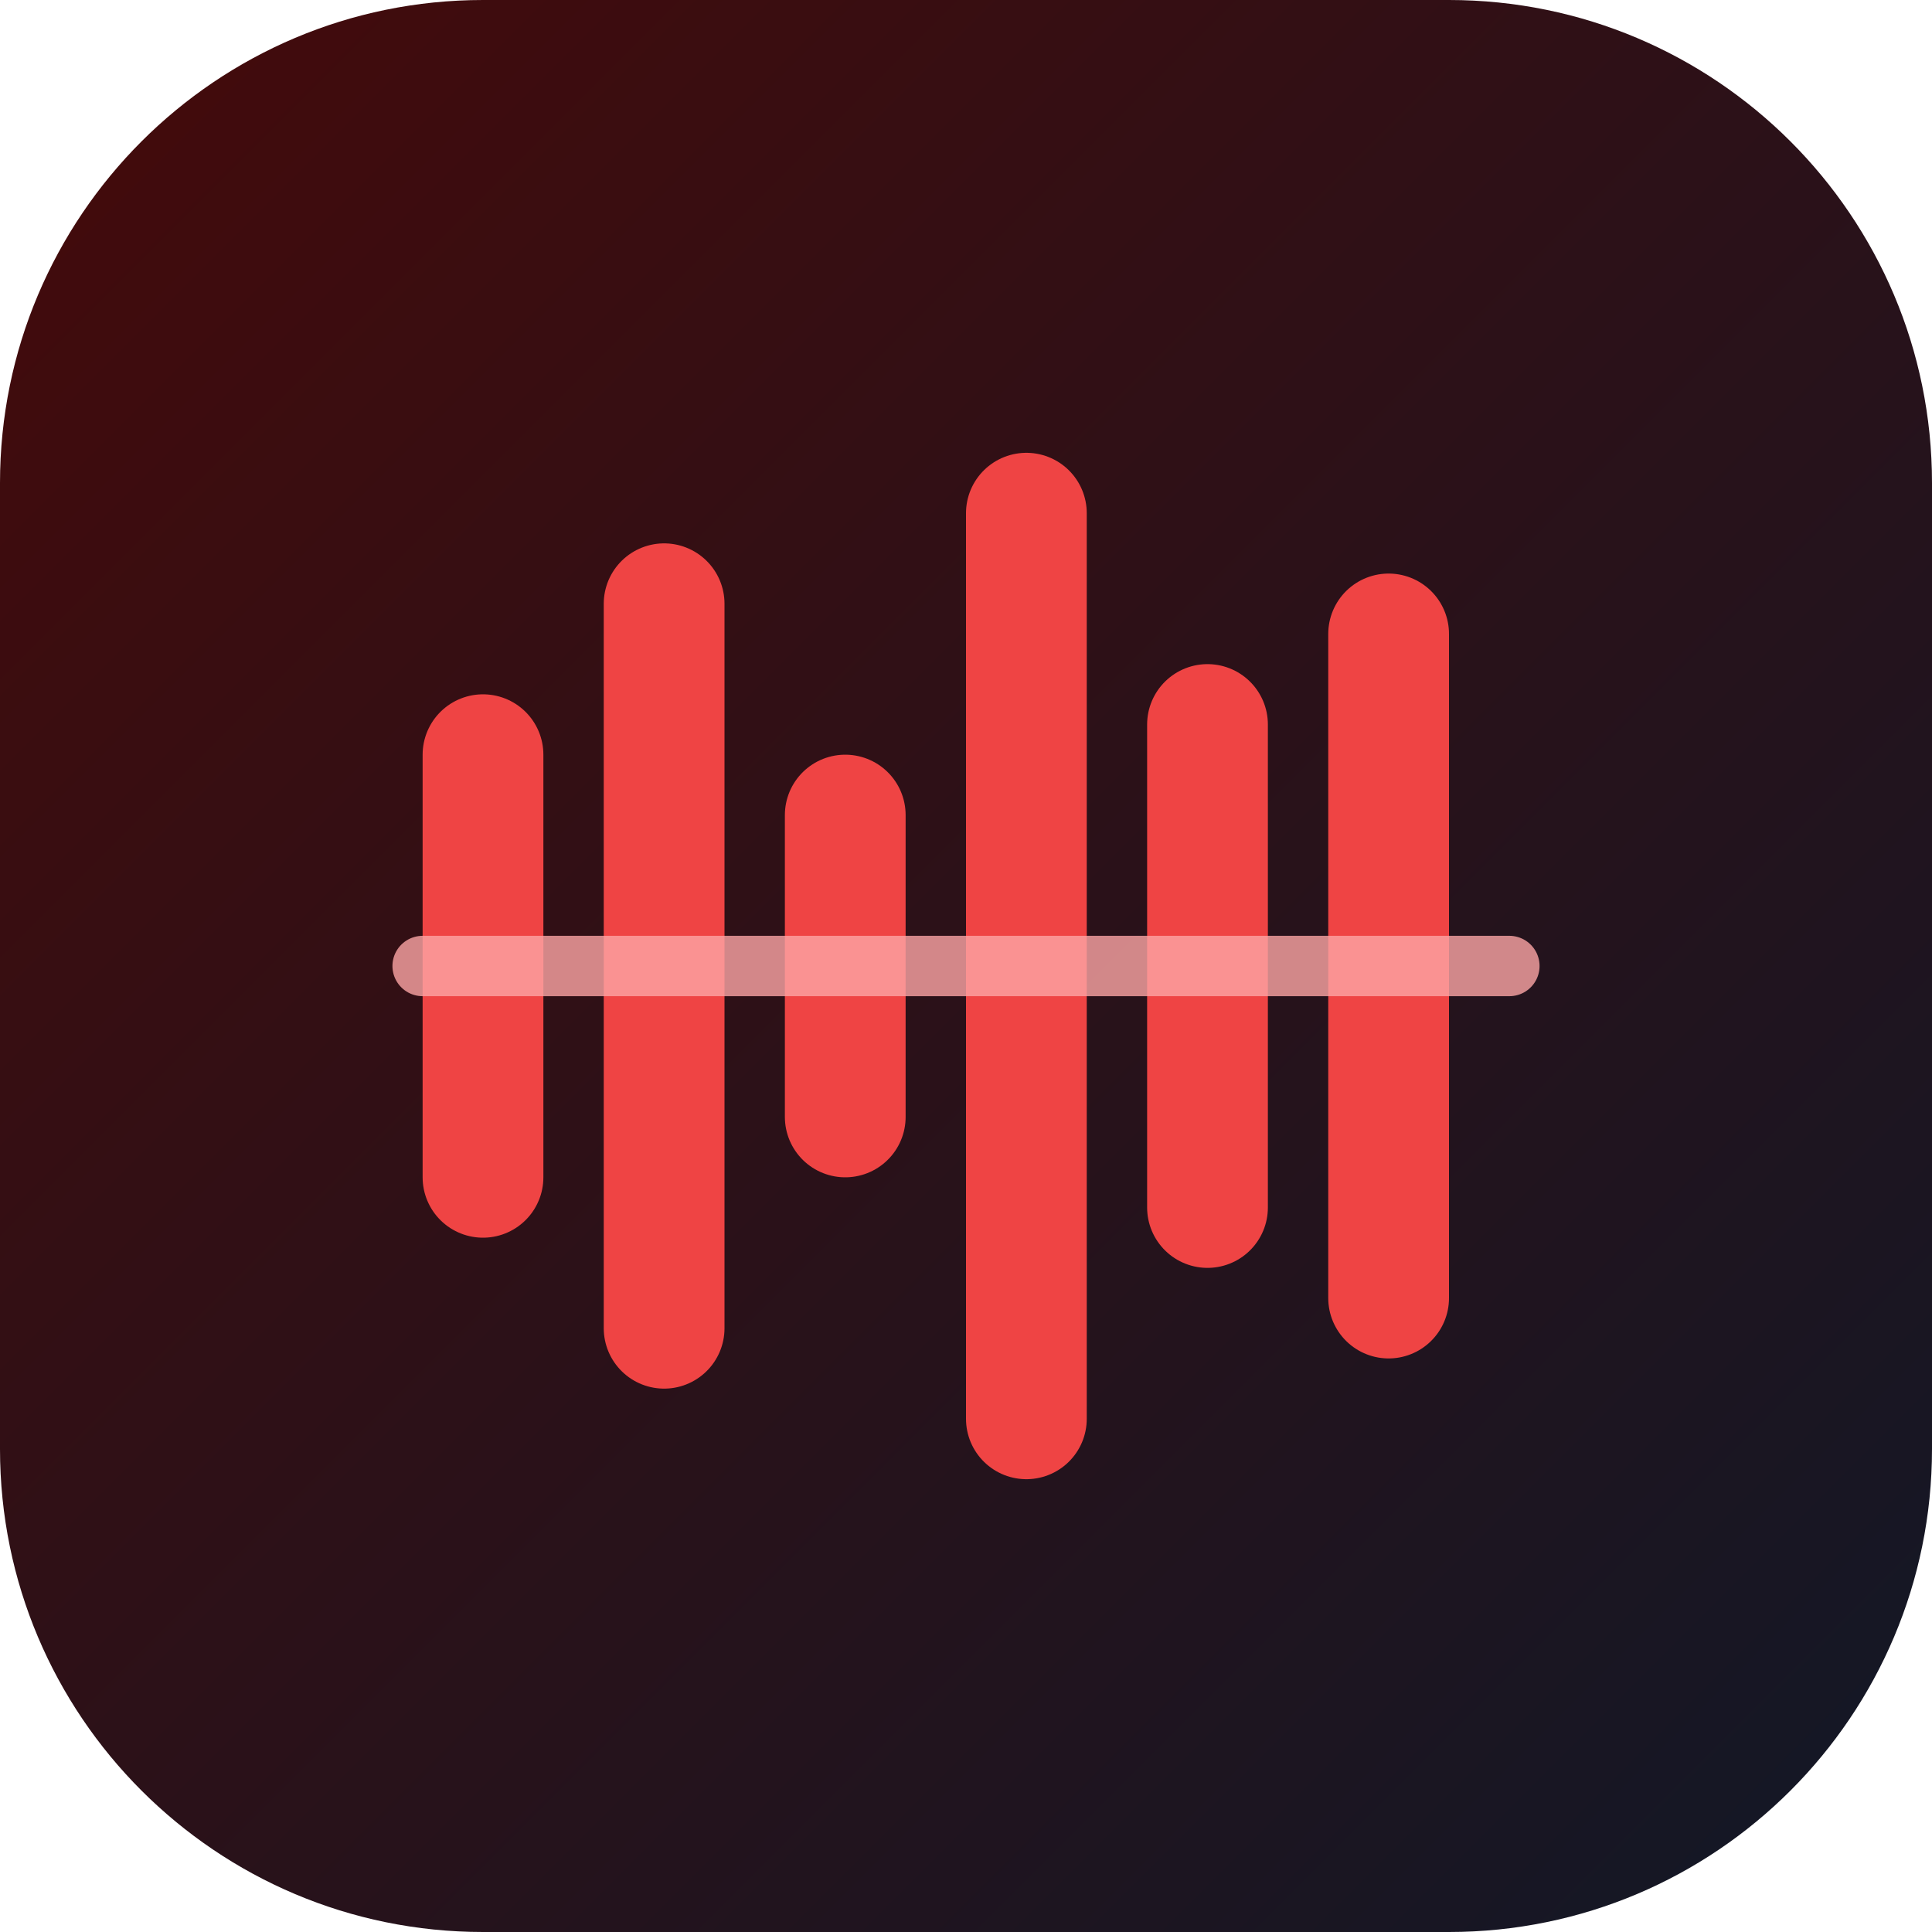
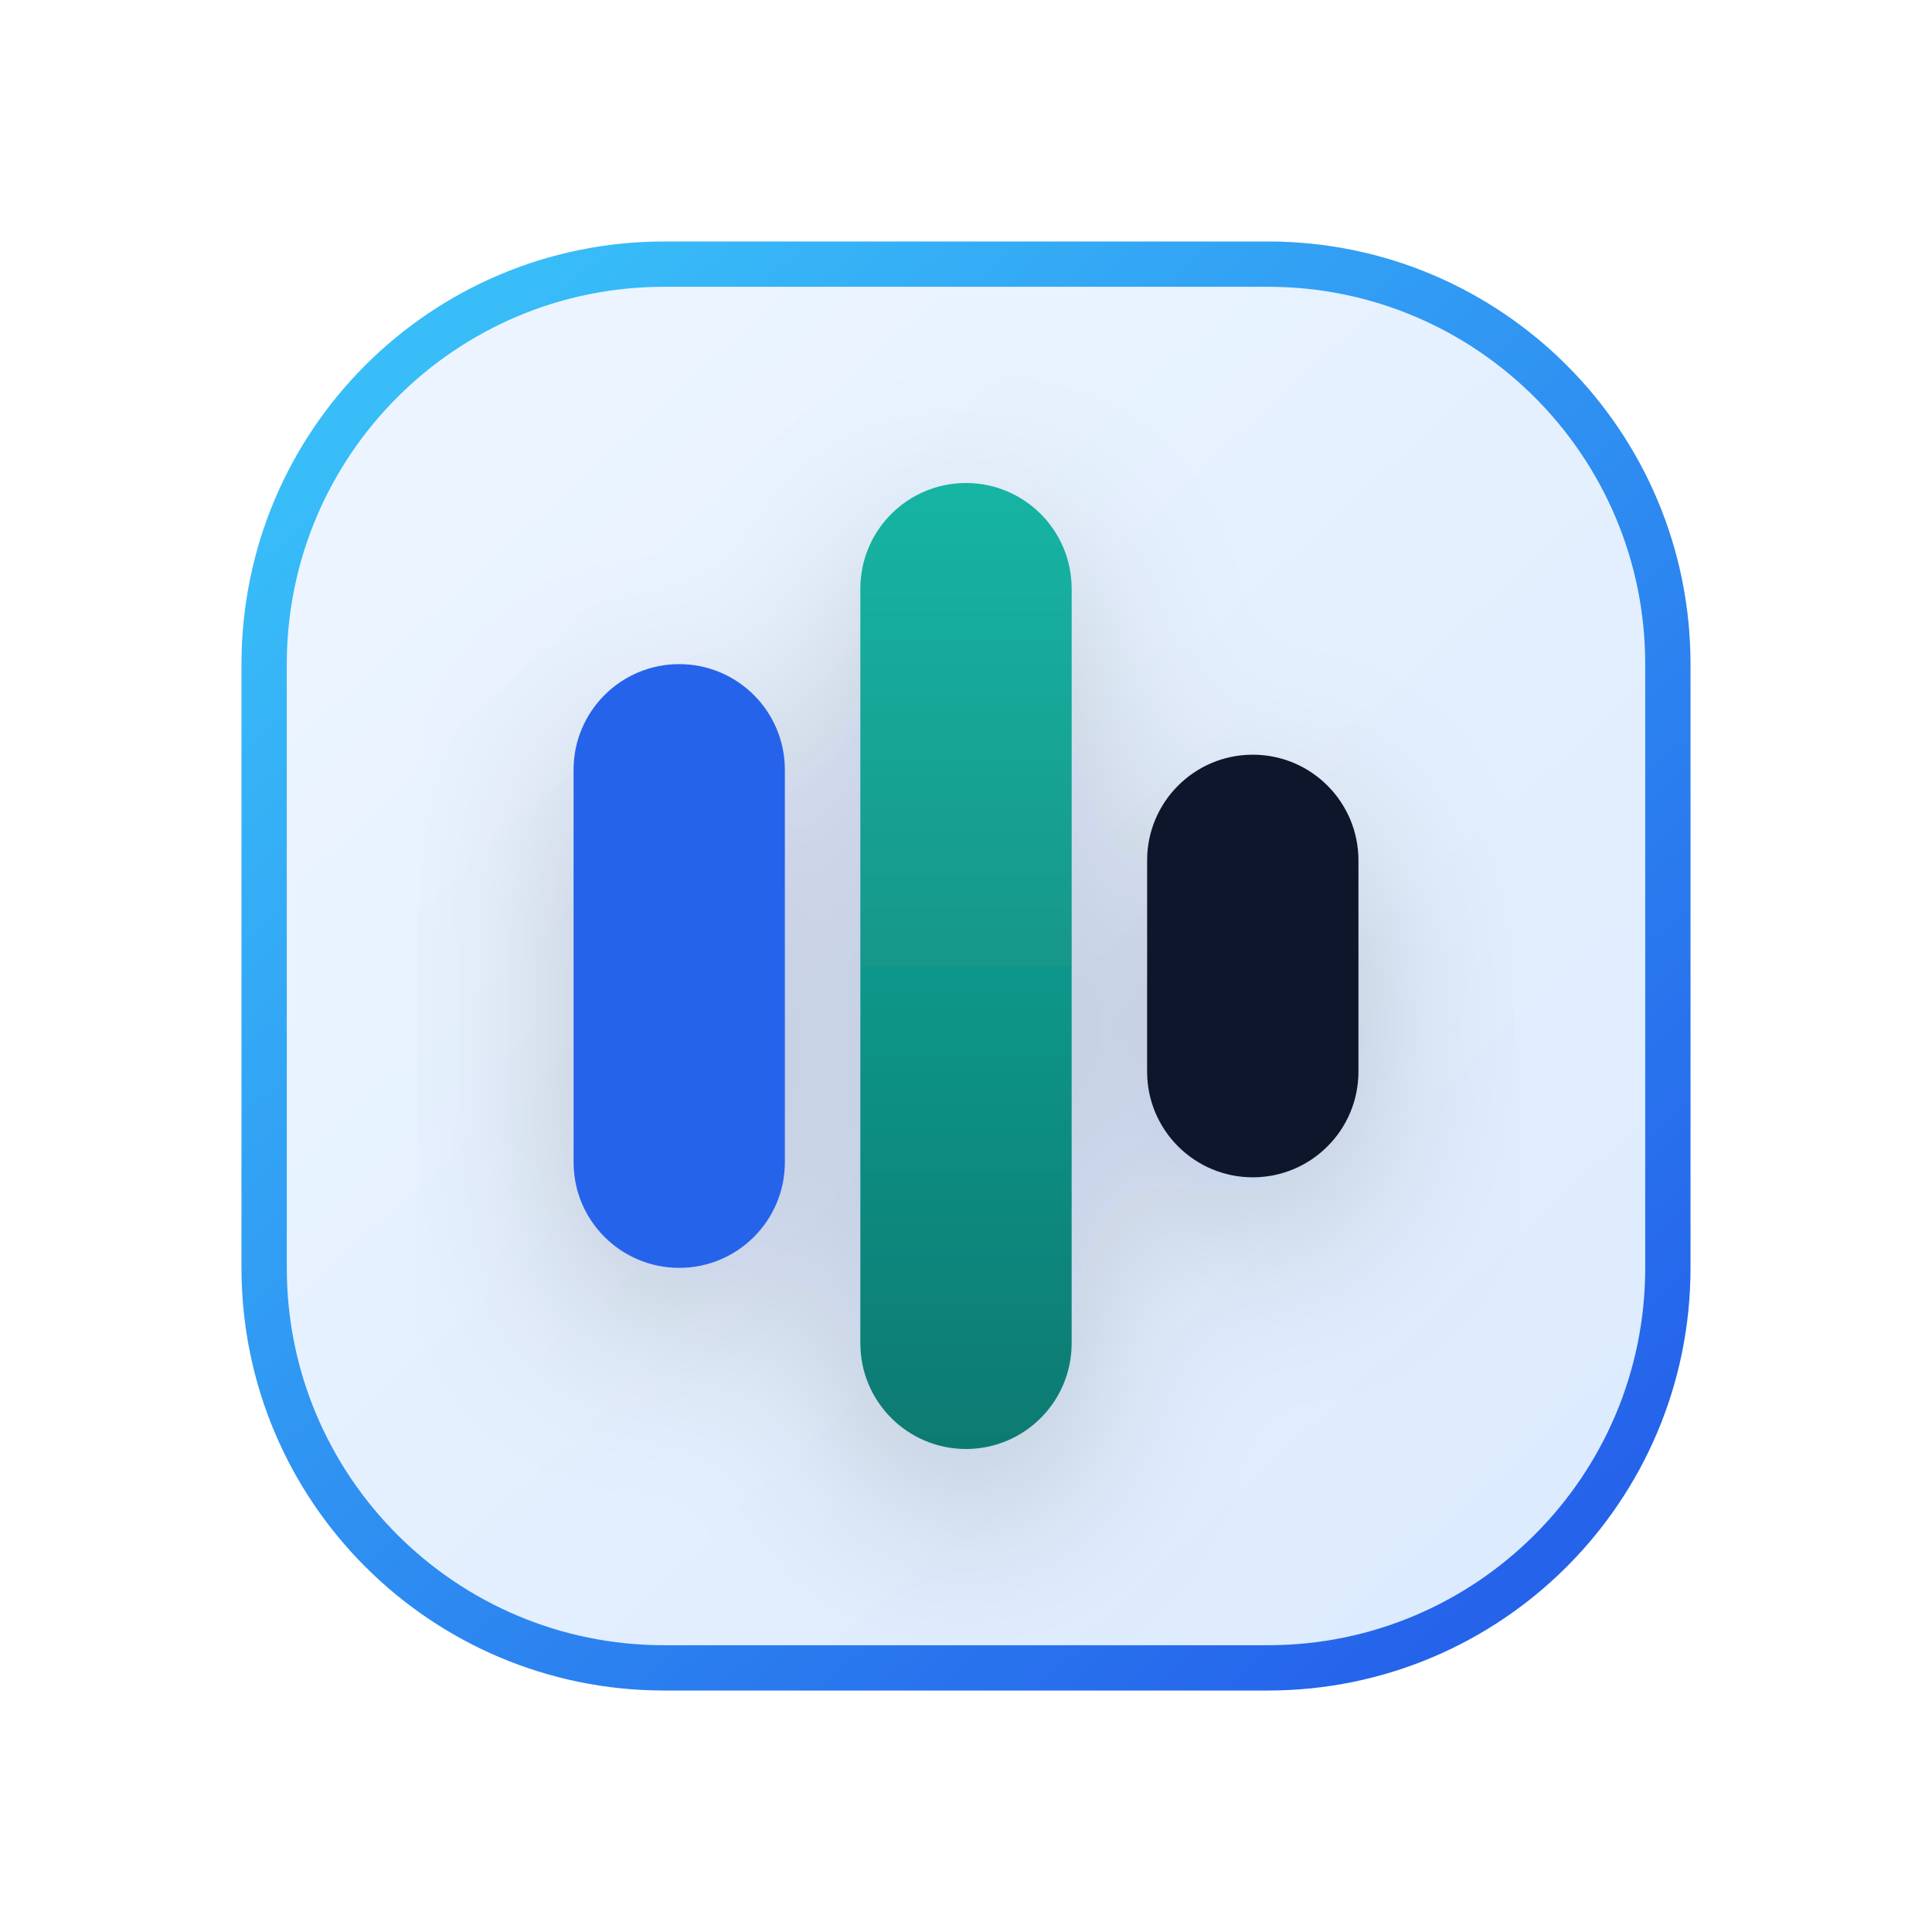
- <svg xmlns="http://www.w3.org/2000/svg" viewBox="0 0 64 64" role="img" aria-labelledby="title desc">
+ <svg xmlns="http://www.w3.org/2000/svg" viewBox="0 0 64 64" role="img" aria-labelledby="faviconTitle faviconDesc">
  <defs>
-     <linearGradient id="background" x1="0" y1="0" x2="1" y2="1">
-       <stop offset="0" stop-color="#450a0a" />
-       <stop offset="1" stop-color="#111827" />
+     <linearGradient id="surfaceGradient" x1="10" y1="8" x2="54" y2="56" gradientUnits="userSpaceOnUse">
+       <stop offset="0" stop-color="#eef6ff" />
+       <stop offset="1" stop-color="#dbeafe" />
    </linearGradient>
+     <linearGradient id="frameGradient" x1="14" y1="12" x2="50" y2="52" gradientUnits="userSpaceOnUse">
+       <stop offset="0" stop-color="#38bdf8" />
+       <stop offset="1" stop-color="#2563eb" />
+     </linearGradient>
+     <linearGradient id="accentGradient" x1="32" y1="14" x2="32" y2="50" gradientUnits="userSpaceOnUse">
+       <stop offset="0" stop-color="#14b8a6" />
+       <stop offset="1" stop-color="#0f766e" />
+     </linearGradient>
+     <filter id="shadow" x="-20%" y="-20%" width="140%" height="140%">
+       <feDropShadow dx="0" dy="2" stdDeviation="3" flood-color="#0f172a" flood-opacity="0.18" />
+     </filter>
  </defs>
-   <rect width="64" height="64" rx="16" fill="url(#background)" />
-   <path d="M16 25v14M22 20v24M28 27v10M34 17v30M40 24v16M46 21v22" fill="none" stroke="#ef4444" stroke-linecap="round" stroke-width="4" />
-   <path d="M14 32h36" fill="none" stroke="#fca5a5" stroke-linecap="round" stroke-width="2" opacity=".8" />
+   <rect x="8" y="8" width="48" height="48" rx="14" fill="url(#surfaceGradient)" />
+   <rect x="8.75" y="8.75" width="46.5" height="46.5" rx="13.25" fill="none" stroke="url(#frameGradient)" stroke-width="1.5" />
+   <g filter="url(#shadow)">
+     <rect x="19" y="22" width="7" height="20" rx="3.5" fill="#2563eb" />
+     <rect x="28.5" y="16" width="7" height="32" rx="3.5" fill="url(#accentGradient)" />
+     <rect x="38" y="25" width="7" height="14" rx="3.5" fill="#0f172a" />
+   </g>
</svg>
